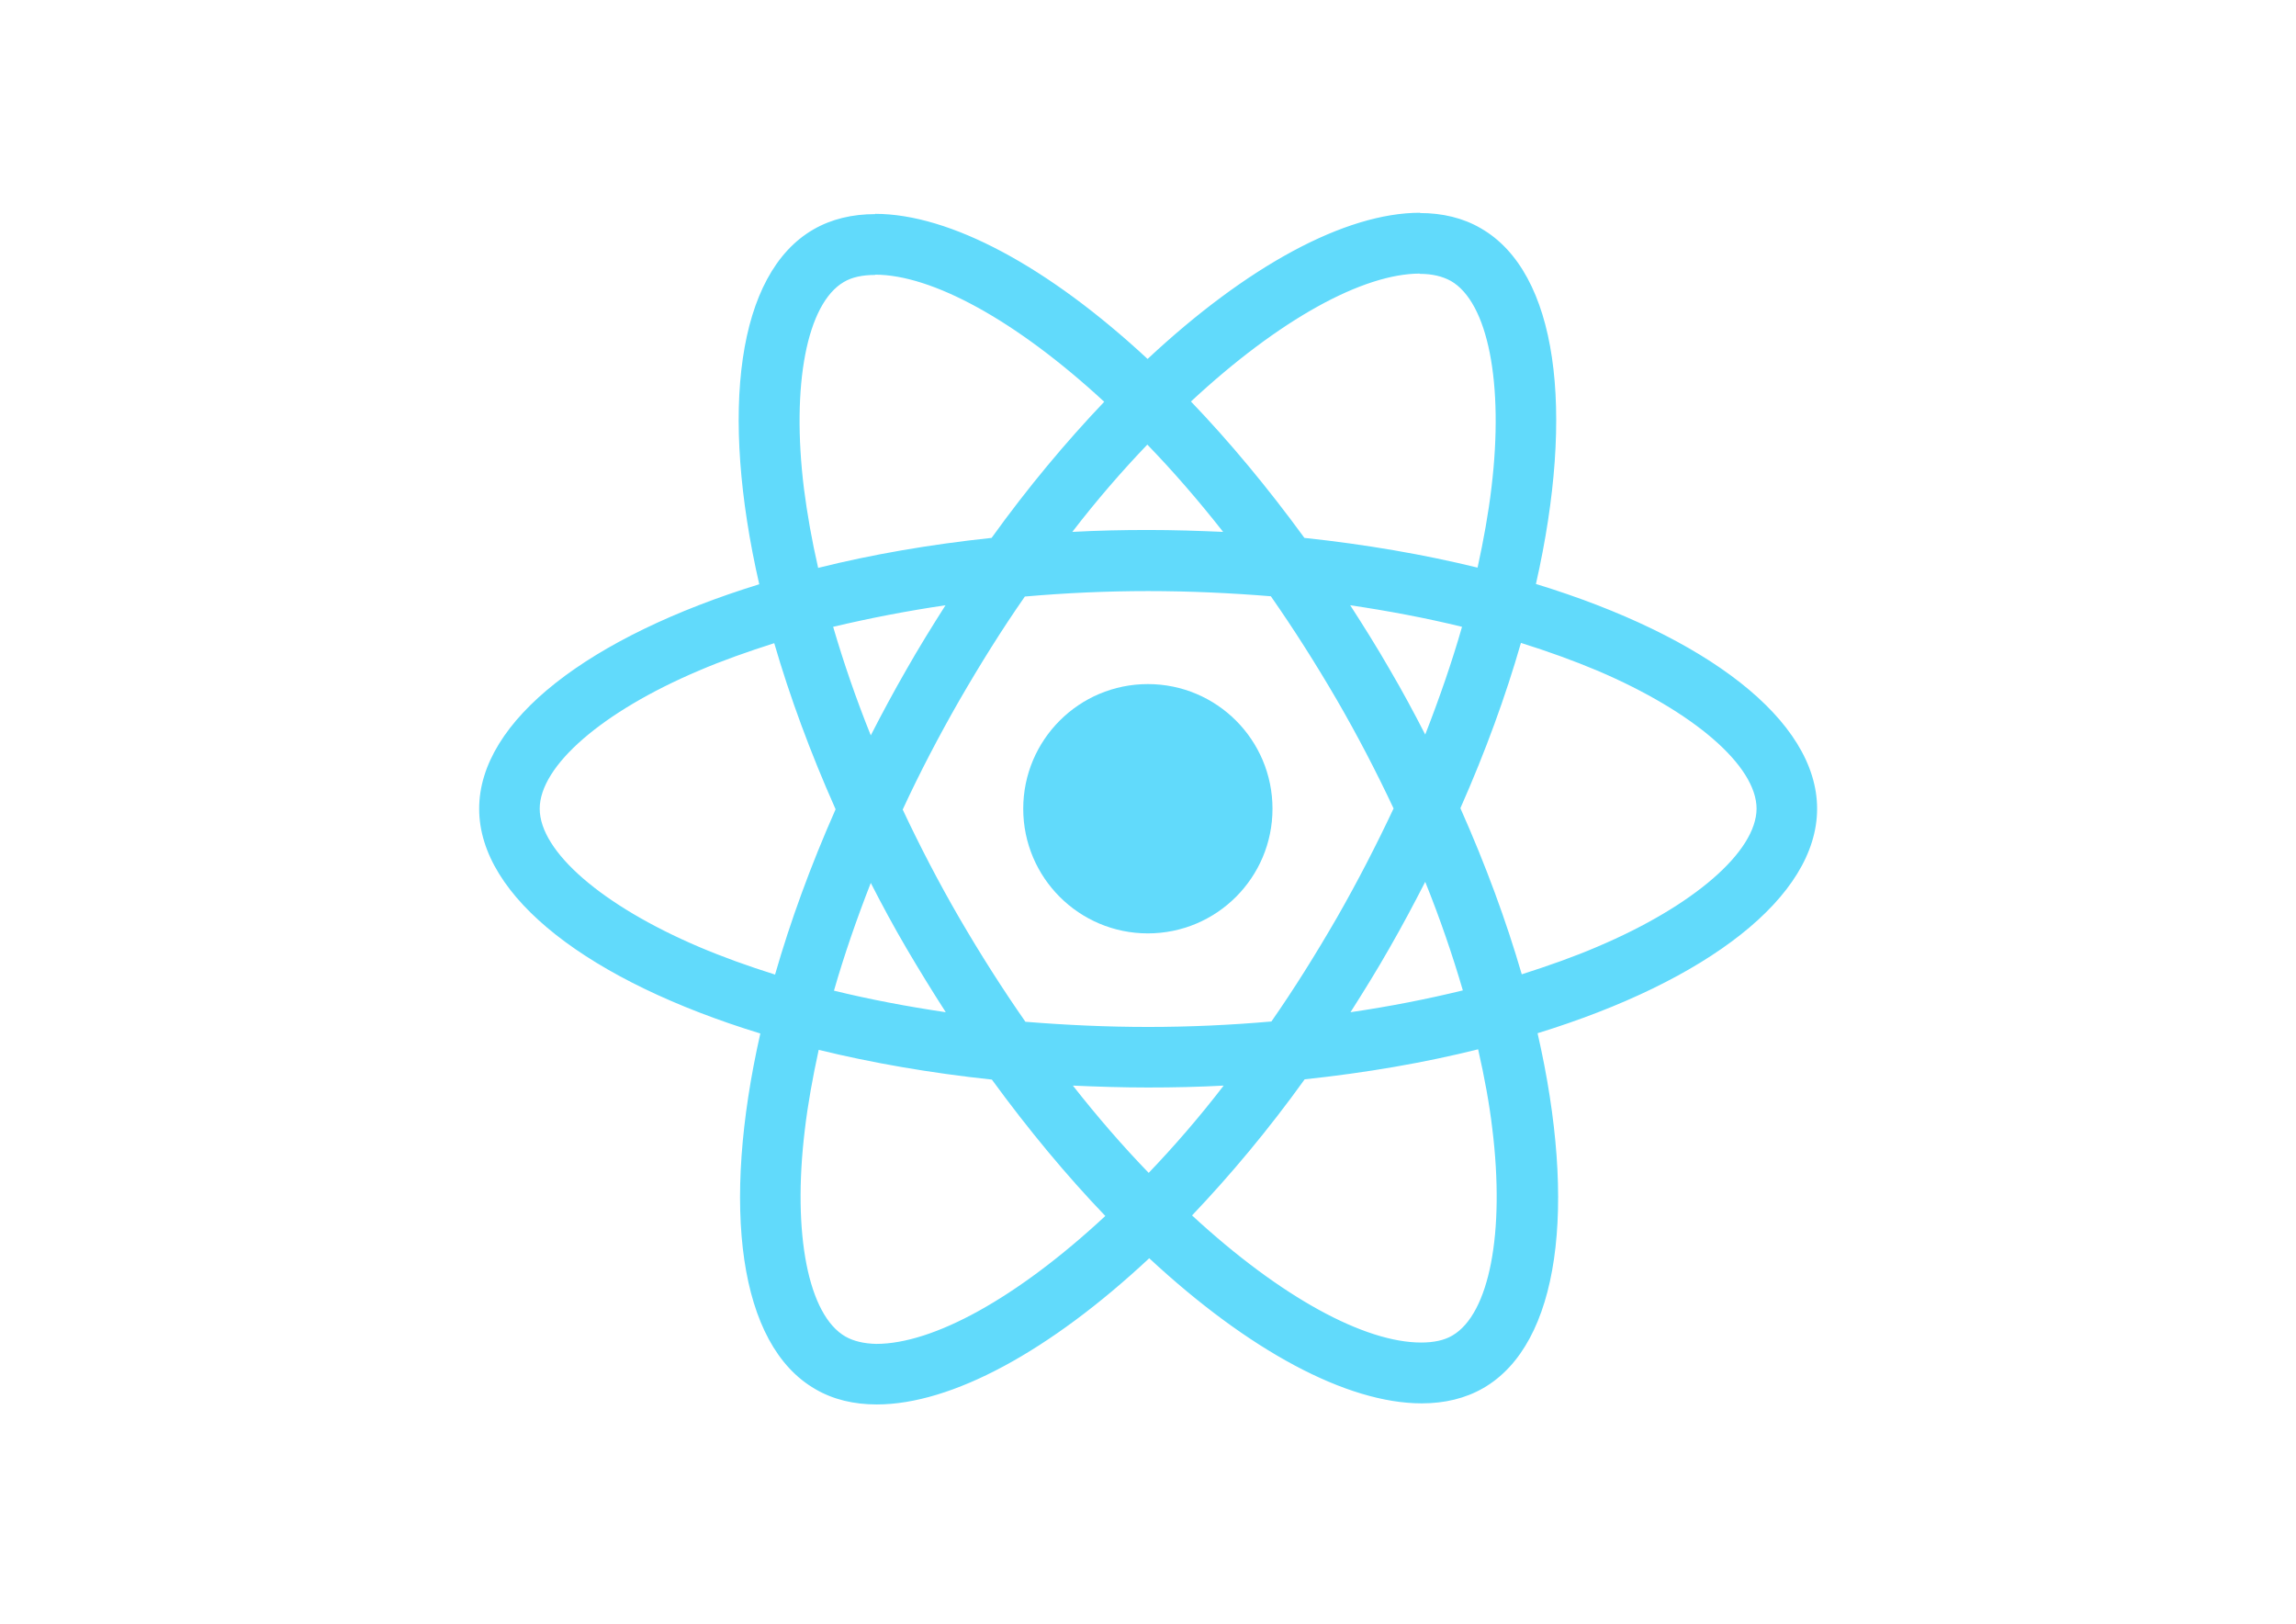
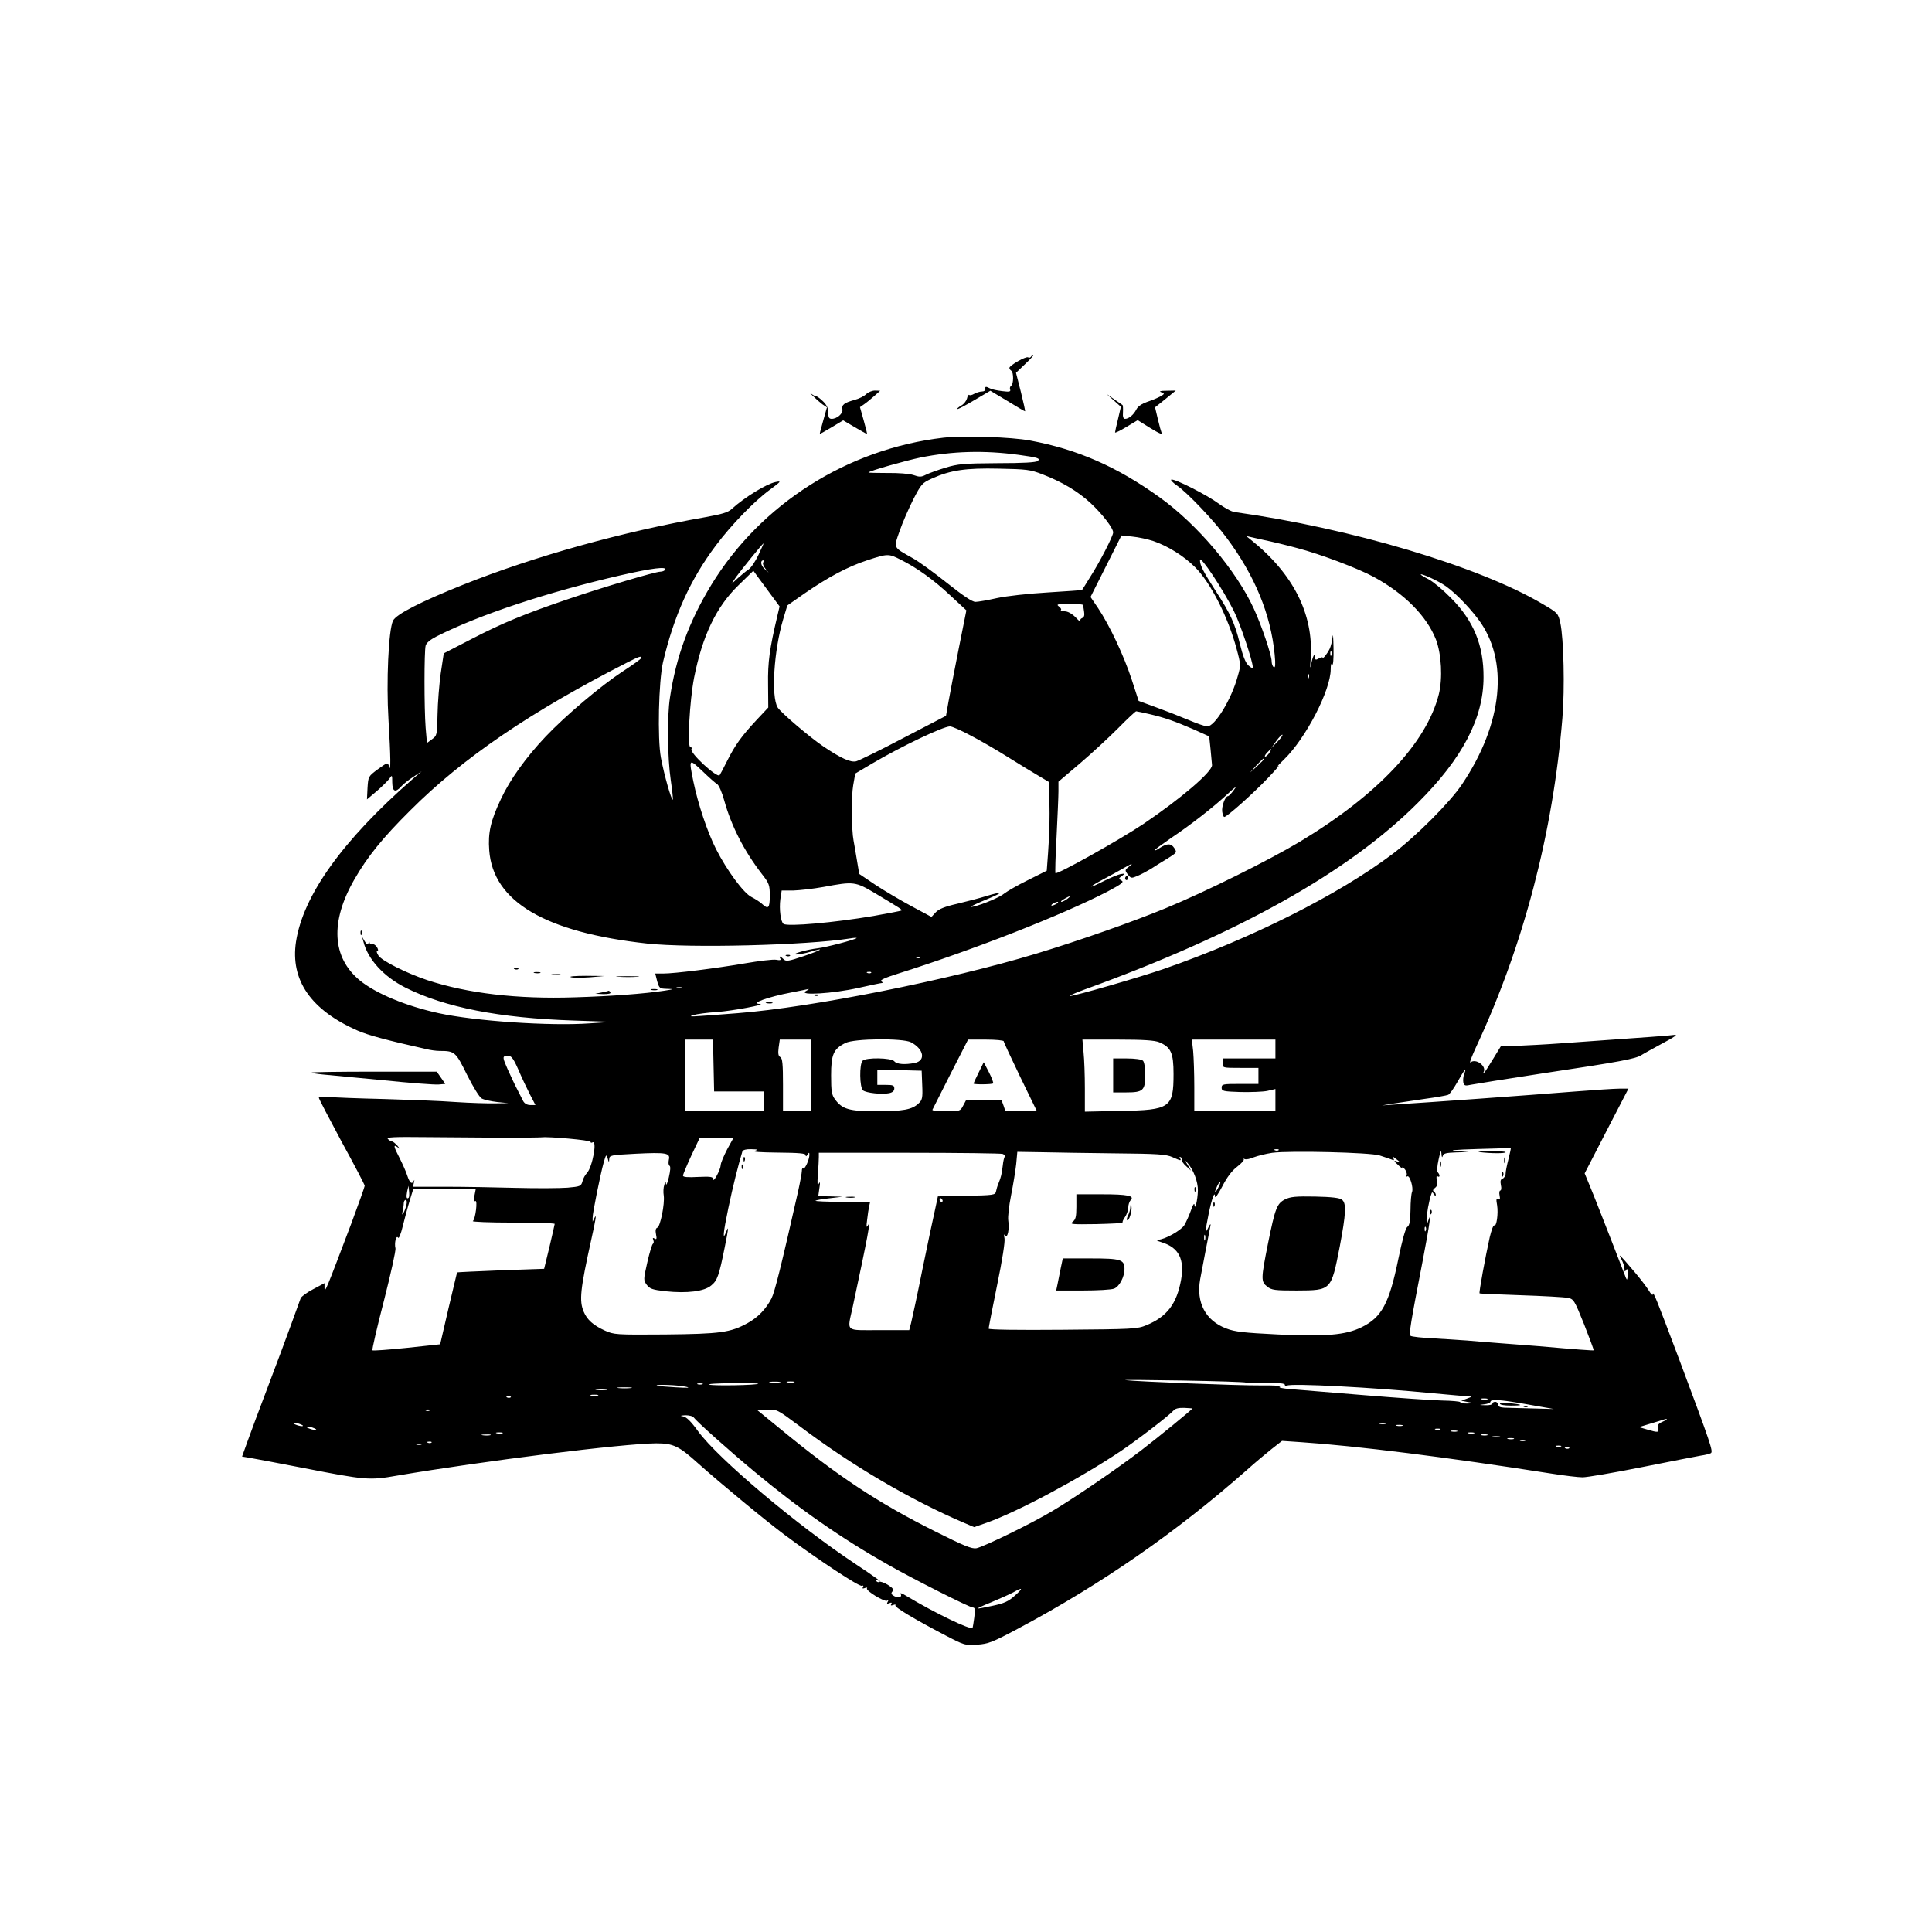
- <svg xmlns="http://www.w3.org/2000/svg" viewBox="0 0 841.9 595.3">
-   <g fill="#61DAFB">
-     <path d="M666.3 296.5c0-32.5-40.7-63.3-103.1-82.4 14.4-63.6 8-114.2-20.2-130.4-6.5-3.8-14.1-5.6-22.4-5.6v22.3c4.6 0 8.3.9 11.4 2.6 13.6 7.8 19.5 37.5 14.9 75.7-1.1 9.4-2.9 19.3-5.1 29.4-19.6-4.8-41-8.5-63.5-10.9-13.5-18.5-27.5-35.3-41.6-50 32.6-30.3 63.2-46.9 84-46.9V78c-27.5 0-63.5 19.6-99.9 53.6-36.4-33.8-72.4-53.2-99.9-53.2v22.3c20.7 0 51.4 16.5 84 46.6-14 14.7-28 31.4-41.3 49.9-22.6 2.4-44 6.1-63.6 11-2.3-10-4-19.7-5.2-29-4.7-38.2 1.1-67.9 14.6-75.8 3-1.8 6.9-2.6 11.5-2.6V78.5c-8.4 0-16 1.8-22.6 5.6-28.1 16.2-34.4 66.7-19.9 130.1-62.2 19.2-102.7 49.9-102.7 82.3 0 32.5 40.7 63.3 103.1 82.4-14.4 63.6-8 114.2 20.2 130.4 6.5 3.8 14.1 5.6 22.5 5.6 27.5 0 63.5-19.6 99.9-53.6 36.4 33.8 72.4 53.2 99.9 53.2 8.4 0 16-1.8 22.6-5.6 28.1-16.2 34.4-66.7 19.9-130.1 62-19.1 102.5-49.9 102.5-82.3zm-130.2-66.7c-3.7 12.9-8.3 26.2-13.5 39.5-4.1-8-8.4-16-13.1-24-4.6-8-9.5-15.8-14.4-23.4 14.2 2.1 27.9 4.7 41 7.9zm-45.8 106.5c-7.8 13.5-15.8 26.3-24.1 38.2-14.9 1.3-30 2-45.2 2-15.1 0-30.2-.7-45-1.9-8.3-11.9-16.4-24.6-24.2-38-7.6-13.1-14.5-26.4-20.8-39.8 6.2-13.4 13.2-26.8 20.7-39.9 7.8-13.5 15.8-26.3 24.1-38.2 14.9-1.3 30-2 45.2-2 15.1 0 30.2.7 45 1.9 8.3 11.9 16.4 24.6 24.2 38 7.6 13.1 14.5 26.4 20.8 39.8-6.3 13.4-13.2 26.8-20.7 39.9zm32.3-13c5.4 13.4 10 26.8 13.8 39.8-13.1 3.2-26.9 5.9-41.2 8 4.9-7.7 9.8-15.6 14.4-23.7 4.6-8 8.9-16.1 13-24.1zM421.2 430c-9.3-9.6-18.6-20.3-27.8-32 9 .4 18.2.7 27.5.7 9.4 0 18.7-.2 27.8-.7-9 11.7-18.3 22.4-27.5 32zm-74.4-58.9c-14.2-2.1-27.9-4.7-41-7.9 3.7-12.9 8.3-26.2 13.5-39.5 4.1 8 8.4 16 13.1 24 4.7 8 9.5 15.8 14.4 23.4zM420.7 163c9.3 9.6 18.6 20.3 27.8 32-9-.4-18.2-.7-27.5-.7-9.4 0-18.7.2-27.8.7 9-11.7 18.3-22.4 27.5-32zm-74 58.9c-4.9 7.7-9.8 15.6-14.4 23.7-4.6 8-8.9 16-13 24-5.4-13.4-10-26.8-13.8-39.8 13.1-3.1 26.9-5.8 41.2-7.9zm-90.5 125.2c-35.4-15.1-58.3-34.9-58.3-50.6 0-15.7 22.9-35.6 58.3-50.6 8.6-3.7 18-7 27.7-10.1 5.7 19.6 13.2 40 22.5 60.9-9.2 20.8-16.6 41.1-22.2 60.6-9.9-3.1-19.3-6.5-28-10.2zM310 490c-13.6-7.8-19.5-37.5-14.9-75.7 1.1-9.4 2.9-19.3 5.1-29.4 19.6 4.8 41 8.5 63.5 10.9 13.5 18.5 27.5 35.3 41.6 50-32.6 30.3-63.2 46.9-84 46.9-4.5-.1-8.3-1-11.3-2.7zm237.2-76.2c4.7 38.2-1.1 67.9-14.6 75.8-3 1.8-6.9 2.6-11.5 2.6-20.7 0-51.4-16.5-84-46.6 14-14.7 28-31.4 41.3-49.9 22.6-2.4 44-6.1 63.6-11 2.3 10.1 4.1 19.8 5.2 29.1zm38.5-66.7c-8.6 3.7-18 7-27.7 10.1-5.7-19.6-13.2-40-22.5-60.9 9.2-20.8 16.6-41.1 22.2-60.6 9.9 3.1 19.3 6.5 28.1 10.2 35.4 15.1 58.3 34.9 58.3 50.6-.1 15.7-23 35.6-58.4 50.6zM320.8 78.4z" />
-     <circle cx="420.9" cy="296.5" r="45.7" />
-     <path d="M520.5 78.1z" />
+ <svg xmlns="http://www.w3.org/2000/svg" version="1.0" width="1024pt" height="1024pt" viewBox="0 0 1024 1024" preserveAspectRatio="xMidYMid meet">
+   <g transform="translate(0,1024) scale(0.1,-0.1)" fill="#000000" stroke="none">
+     <path d="M5465 8350 c-4 -6 -11 -8 -16 -4 -11 7 -99 -43 -99 -56 0 -5 5 -12 10 -15 13 -8 13 -72 -1 -80 -6 -4 -8 -13 -5 -20 4 -11 -5 -13 -42 -8 -26 3 -55 9 -64 14 -23 12 -28 11 -25 -3 1 -7 -7 -13 -18 -13 -11 0 -30 -6 -41 -12 -12 -7 -24 -10 -27 -6 -3 3 -9 -6 -12 -20 -4 -13 -17 -30 -31 -37 -13 -8 -22 -15 -20 -18 3 -2 43 19 90 47 l85 50 90 -54 c49 -30 91 -55 94 -55 2 0 -8 46 -22 102 l-26 102 50 48 c28 26 47 48 43 48 -4 0 -10 -5 -13 -10z" />
+     <path d="M4310 8140 c14 -14 36 -33 49 -43 l24 -16 -20 -71 c-11 -38 -19 -70 -18 -70 2 0 31 16 64 36 l60 36 61 -36 c34 -20 63 -36 65 -36 2 0 -6 32 -17 71 l-20 71 23 16 c13 9 37 29 54 44 l30 27 -27 1 c-16 0 -37 -9 -47 -19 -11 -11 -39 -25 -63 -31 -54 -15 -68 -26 -63 -50 4 -22 -29 -50 -57 -50 -14 0 -18 8 -18 33 0 23 -8 41 -28 60 -15 15 -32 27 -37 27 -5 0 -16 6 -25 13 -9 6 -4 1 10 -13z" />
+     <path d="M6155 8161 c19 -7 18 -9 -5 -22 -14 -8 -45 -21 -70 -29 -28 -10 -49 -24 -57 -40 -14 -28 -40 -50 -60 -50 -9 0 -13 11 -11 35 1 19 0 36 -2 38 -3 2 -23 16 -45 31 l-40 28 38 -34 38 -34 -15 -64 c-9 -36 -16 -68 -16 -72 0 -4 27 9 60 29 l60 36 59 -37 c58 -36 77 -43 67 -28 -2 4 -11 36 -19 70 l-15 63 55 44 55 45 -49 -1 c-33 0 -42 -3 -28 -8z" />
+     <path d="M5000 7920 c-508 -59 -968 -351 -1230 -780 -118 -194 -187 -382 -219 -597 -16 -102 -13 -321 4 -437 8 -55 13 -101 11 -104 -7 -6 -46 131 -63 222 -19 101 -12 405 11 506 58 247 145 439 281 620 81 108 202 233 285 294 61 45 63 48 30 41 -48 -10 -164 -81 -231 -142 -20 -19 -52 -28 -140 -44 -439 -77 -906 -207 -1284 -358 -225 -90 -356 -157 -372 -191 -24 -50 -36 -326 -24 -523 12 -200 13 -286 3 -249 -7 23 -7 22 -59 -15 -51 -38 -51 -38 -55 -99 l-3 -61 52 44 c28 24 58 54 67 66 14 21 15 21 15 -20 1 -49 16 -56 47 -22 10 12 39 35 64 51 l45 30 -50 -43 c-369 -323 -578 -614 -616 -860 -31 -204 79 -363 328 -472 52 -23 155 -51 361 -97 23 -6 55 -10 71 -10 81 0 86 -4 146 -126 33 -66 66 -119 78 -126 12 -7 49 -15 82 -19 l60 -6 -70 -1 c-38 -1 -133 2 -210 7 -77 6 -248 12 -380 16 -132 3 -264 8 -292 11 -32 3 -53 1 -53 -4 0 -6 55 -111 121 -234 67 -122 122 -227 122 -233 0 -5 -32 -95 -71 -200 -130 -343 -141 -372 -142 -343 l0 27 -60 -32 c-33 -17 -62 -39 -66 -47 -3 -8 -25 -69 -49 -135 -24 -66 -80 -217 -125 -335 -45 -118 -94 -250 -109 -292 l-28 -78 36 -6 c20 -3 151 -28 291 -55 328 -64 348 -66 495 -40 454 77 1197 170 1373 171 90 0 120 -14 222 -106 121 -108 357 -303 460 -380 169 -126 394 -275 408 -269 8 3 10 0 6 -7 -5 -8 -2 -9 10 -5 9 4 15 3 11 -2 -7 -12 93 -73 107 -65 7 5 8 2 3 -6 -6 -10 -4 -12 9 -7 11 5 15 3 10 -5 -5 -8 -2 -9 10 -5 9 4 15 3 12 -2 -6 -9 102 -74 269 -161 96 -50 102 -52 165 -47 58 4 81 13 216 85 443 236 840 512 1214 842 41 37 100 86 130 110 l55 43 103 -7 c287 -19 775 -80 1323 -166 69 -11 144 -20 167 -20 23 0 165 24 315 54 149 30 290 57 312 61 22 3 46 9 53 13 13 9 1 45 -168 497 -121 321 -139 367 -140 345 0 -8 -10 1 -21 20 -12 19 -46 64 -77 100 -83 97 -85 99 -68 65 9 -16 16 -39 16 -50 0 -16 2 -17 9 -6 6 10 9 2 8 -24 -1 -28 -3 -33 -9 -19 -4 11 -42 107 -83 214 -42 107 -89 228 -106 268 l-30 73 116 225 116 224 -48 0 c-26 0 -131 -7 -233 -15 -276 -22 -749 -56 -955 -69 l-70 -5 60 10 c33 5 109 16 168 25 60 8 115 18 122 21 8 2 30 34 50 69 37 66 51 82 35 40 -5 -13 -6 -33 -4 -44 5 -17 10 -18 42 -11 21 4 188 31 372 59 421 63 499 78 530 98 14 9 66 37 115 64 59 31 80 46 60 43 -27 -4 -109 -10 -605 -45 -80 -6 -183 -11 -230 -13 l-85 -2 -41 -67 c-22 -37 -44 -71 -49 -75 -4 -5 -5 -3 -2 4 19 31 -41 76 -69 52 -8 -6 7 33 32 87 249 534 405 1129 455 1739 13 155 7 421 -11 503 -12 52 -12 53 -96 102 -335 198 -1017 401 -1630 486 -17 2 -55 23 -85 45 -59 44 -233 133 -251 127 -5 -2 8 -16 31 -32 55 -38 194 -184 262 -276 150 -201 234 -405 255 -619 5 -54 4 -72 -5 -67 -6 4 -11 18 -11 31 0 32 -53 189 -94 278 -93 203 -301 449 -501 592 -226 162 -434 253 -685 300 -101 19 -355 27 -460 15z m400 -91 c101 -14 115 -18 101 -32 -8 -8 -79 -12 -214 -12 -178 -1 -211 -4 -276 -24 -40 -12 -87 -29 -103 -37 -25 -13 -35 -13 -66 -2 -21 7 -80 12 -140 11 -57 0 -101 1 -99 3 8 9 199 63 276 79 169 34 338 39 521 14z m125 -103 c104 -40 188 -90 256 -153 63 -59 119 -132 119 -155 0 -19 -72 -159 -123 -238 -22 -36 -41 -66 -42 -67 0 -1 -82 -7 -181 -13 -102 -6 -220 -19 -270 -30 -49 -11 -100 -20 -114 -20 -17 0 -66 33 -149 99 -69 55 -151 115 -184 133 -106 60 -101 51 -69 143 15 44 48 119 72 167 43 83 47 88 100 112 98 44 179 56 355 52 146 -3 166 -5 230 -30z m589 -354 c76 -26 161 -79 220 -138 82 -81 175 -264 220 -432 23 -85 23 -89 6 -147 -33 -122 -121 -265 -161 -265 -12 0 -57 16 -102 35 -45 19 -122 49 -172 67 l-90 33 -37 114 c-41 125 -116 285 -178 378 l-40 59 82 163 82 163 58 -6 c32 -3 82 -14 112 -24z m762 -37 c123 -32 323 -108 404 -152 163 -88 282 -208 331 -333 29 -77 36 -205 15 -290 -65 -257 -324 -533 -736 -781 -165 -99 -501 -266 -710 -352 -171 -71 -458 -172 -689 -242 -456 -138 -1185 -284 -1581 -315 -258 -20 -267 -21 -235 -10 17 5 72 13 123 16 85 6 272 41 228 43 -52 2 43 37 169 61 33 6 69 14 80 16 16 4 16 2 -4 -9 -42 -25 146 -13 279 17 63 14 119 26 125 26 5 0 4 4 -4 9 -9 6 20 19 90 41 408 129 870 311 1108 434 77 41 90 51 75 59 -16 9 -16 11 2 24 18 13 18 14 -7 10 -14 -3 -53 -19 -87 -36 -86 -44 -91 -38 -7 7 39 21 93 50 120 66 36 20 42 22 23 6 -27 -21 -27 -22 -11 -44 17 -22 20 -22 51 -9 19 8 51 25 71 37 20 13 59 38 88 55 51 32 52 33 37 56 -17 26 -38 26 -78 0 -14 -10 -26 -15 -26 -11 0 3 40 32 88 65 103 69 225 164 301 235 42 39 49 43 31 19 -13 -18 -27 -33 -32 -33 -14 0 -34 -54 -30 -82 2 -16 7 -28 11 -28 14 0 153 124 231 206 41 43 66 72 55 64 -11 -8 3 8 31 35 116 113 247 367 247 478 0 25 3 34 8 25 5 -7 8 29 7 87 -1 55 -3 82 -5 60 -2 -22 -9 -51 -16 -65 -13 -26 -37 -56 -37 -45 0 3 -9 1 -20 -5 -16 -9 -20 -8 -20 6 0 30 -13 5 -21 -39 -5 -27 -6 -15 -2 33 16 235 -92 449 -317 629 l-25 20 89 -20 c49 -10 131 -30 182 -44z m-2856 -36 c-16 -34 -39 -68 -52 -77 -13 -8 -38 -29 -57 -46 l-34 -31 23 35 c24 34 142 180 147 180 1 0 -11 -27 -27 -61z m753 -25 c87 -43 178 -109 265 -191 l84 -78 -41 -205 c-22 -113 -47 -239 -54 -280 l-13 -74 -225 -117 c-123 -65 -236 -120 -251 -124 -30 -7 -79 15 -173 78 -74 50 -225 179 -243 207 -36 58 -20 304 29 468 l22 73 93 65 c125 86 228 141 332 175 107 35 112 35 175 3z m1767 -273 c34 -68 100 -265 100 -297 0 -8 -9 -4 -23 9 -16 15 -30 51 -46 117 -26 107 -50 158 -127 277 -68 106 -84 137 -84 165 0 28 123 -156 180 -271z m-2495 258 c-4 -5 1 -20 11 -32 l18 -22 -23 21 c-20 19 -22 44 -5 44 3 0 2 -5 -1 -11z m-520 -39 c-3 -5 -14 -10 -25 -10 -27 0 -303 -82 -485 -144 -233 -79 -352 -128 -516 -213 l-147 -76 -16 -106 c-8 -58 -16 -156 -17 -218 -2 -109 -3 -112 -29 -131 l-27 -20 -7 81 c-8 104 -8 405 0 435 4 15 25 32 58 49 227 115 589 235 976 324 166 38 247 48 235 29z m559 -129 l48 -65 -12 -51 c-41 -173 -51 -245 -49 -363 l1 -122 -62 -66 c-80 -86 -114 -133 -157 -219 -19 -38 -37 -72 -39 -74 -14 -15 -161 120 -149 139 3 5 1 10 -6 10 -17 0 -4 245 20 369 44 221 117 374 233 487 l81 79 21 -29 c12 -16 43 -59 70 -95z m3561 54 c49 -28 132 -110 190 -187 164 -218 131 -552 -86 -875 -65 -97 -243 -275 -369 -370 -285 -215 -749 -448 -1210 -608 -130 -45 -477 -145 -499 -144 -9 0 27 16 79 35 813 294 1399 622 1765 989 236 235 348 449 348 665 1 169 -52 299 -172 420 -42 43 -95 87 -118 99 -24 12 -43 24 -43 26 0 7 68 -22 115 -50z m-1904 -112 c0 -5 3 -20 5 -36 3 -18 0 -29 -11 -33 -8 -3 -12 -11 -9 -18 4 -6 -8 4 -25 22 -20 20 -42 32 -58 32 -15 0 -23 3 -20 7 4 3 -1 12 -11 19 -15 11 -7 13 56 14 39 0 72 -3 73 -7z m1316 -265 c-3 -8 -6 -5 -6 6 -1 11 2 17 5 13 3 -3 4 -12 1 -19z m-3658 -15 c0 -5 -45 -37 -99 -72 -113 -74 -302 -233 -408 -345 -105 -111 -189 -228 -237 -331 -55 -116 -69 -179 -62 -272 20 -272 297 -435 837 -494 230 -25 847 -9 1075 27 22 4 38 4 35 2 -8 -9 -162 -49 -205 -54 -56 -6 -147 -32 -115 -33 14 0 47 6 74 14 86 26 60 9 -35 -23 -80 -27 -93 -29 -106 -16 -17 17 -27 19 -17 3 5 -8 -2 -10 -22 -6 -16 3 -90 -6 -166 -19 -152 -26 -372 -54 -434 -54 l-41 0 10 -40 c11 -38 13 -40 52 -41 38 -1 37 -2 -15 -10 -105 -16 -276 -29 -475 -35 -305 -10 -567 21 -780 91 -113 38 -240 102 -259 130 -9 14 -12 25 -6 25 6 0 5 8 -2 20 -7 11 -19 18 -25 15 -7 -2 -13 1 -14 8 0 8 -3 7 -6 -2 -4 -10 -9 -8 -20 10 l-14 24 7 -25 c23 -94 108 -187 224 -245 207 -104 496 -161 890 -174 l205 -7 -120 -8 c-211 -15 -608 12 -800 54 -174 38 -332 104 -417 173 -149 122 -159 312 -29 537 69 120 149 219 296 365 279 279 638 523 1150 784 63 32 75 36 74 24z m3538 -105 c-3 -8 -6 -5 -6 6 -1 11 2 17 5 13 3 -3 4 -12 1 -19z m-844 -193 c81 -19 132 -37 234 -81 l82 -37 7 -66 c3 -36 7 -75 8 -86 2 -35 -164 -177 -365 -313 -124 -83 -456 -269 -465 -260 -2 3 0 90 6 194 5 104 10 212 10 240 l0 51 113 96 c61 52 152 136 202 186 49 50 93 91 97 91 4 0 35 -7 71 -15z m-947 -114 c50 -26 138 -77 195 -113 57 -36 130 -80 162 -99 l57 -34 2 -90 c2 -114 1 -167 -7 -285 l-7 -95 -100 -50 c-55 -27 -110 -59 -124 -70 -23 -20 -115 -59 -164 -70 -22 -4 -21 -3 5 10 17 8 54 24 83 36 29 12 51 23 49 26 -2 2 -33 -5 -68 -16 -35 -11 -105 -29 -155 -41 -66 -15 -98 -28 -114 -45 l-23 -25 -106 57 c-58 31 -144 82 -191 113 l-86 58 -13 78 c-7 44 -15 88 -17 99 -11 56 -12 237 -2 292 l11 63 91 54 c155 91 373 195 411 196 11 0 61 -22 111 -49z m1624 -33 l-32 -33 27 38 c15 21 30 35 32 33 3 -3 -9 -20 -27 -38z m-42 -58 c-7 -11 -17 -20 -22 -20 -5 0 -1 9 9 20 10 11 20 20 22 20 2 0 -2 -9 -9 -20z m-28 -33 c0 -2 -17 -19 -37 -38 l-38 -34 34 38 c33 34 41 42 41 34z m-2899 -133 c9 -5 26 -44 38 -88 37 -133 104 -265 198 -387 40 -51 43 -60 43 -117 0 -66 -8 -74 -42 -42 -11 10 -36 26 -54 35 -42 20 -131 141 -189 255 -46 91 -95 237 -120 358 -25 122 -24 123 48 55 34 -33 69 -64 78 -69z m840 -580 c135 -81 141 -85 137 -90 -3 -2 -70 -15 -149 -29 -207 -35 -452 -57 -476 -42 -15 10 -24 78 -17 131 l7 46 61 0 c33 1 106 9 161 19 161 30 168 29 276 -35z m1015 -29 c-11 -8 -25 -15 -30 -15 -6 1 0 7 14 15 32 19 40 18 16 0z m-56 -25 c-8 -5 -19 -10 -25 -10 -5 0 -3 5 5 10 8 5 20 10 25 10 6 0 3 -5 -5 -10z m-723 -286 c-3 -3 -12 -4 -19 -1 -8 3 -5 6 6 6 11 1 17 -2 13 -5z m-260 -80 c-3 -3 -12 -4 -19 -1 -8 3 -5 6 6 6 11 1 17 -2 13 -5z m-1004 -81 c-7 -2 -19 -2 -25 0 -7 3 -2 5 12 5 14 0 19 -2 13 -5z m169 -410 l3 -138 133 0 132 0 0 -52 0 -53 -210 0 -210 0 0 190 0 190 75 0 74 0 3 -137z m518 -53 l0 -190 -75 0 -75 0 0 140 c0 110 -3 141 -14 147 -11 6 -13 19 -9 51 l6 42 83 0 84 0 0 -190z m528 176 c69 -36 80 -98 20 -110 -52 -10 -95 -7 -108 9 -16 19 -150 21 -168 3 -18 -18 -16 -142 2 -157 17 -14 100 -23 139 -15 18 4 27 12 27 25 0 16 -7 19 -45 19 l-45 0 0 40 0 41 118 -3 117 -3 3 -77 c3 -68 0 -79 -20 -97 -34 -32 -81 -41 -223 -41 -144 0 -181 11 -219 63 -18 24 -21 43 -21 127 0 112 13 141 76 172 45 24 304 26 347 4z m492 5 c0 -5 40 -90 88 -190 l88 -181 -84 0 -83 0 -10 30 -11 30 -94 0 -93 0 -16 -30 c-15 -29 -17 -30 -91 -30 -42 0 -74 3 -72 8 2 4 45 89 96 190 l93 182 94 0 c52 0 95 -4 95 -9z m824 -5 c62 -26 76 -56 76 -168 0 -179 -17 -192 -282 -196 l-188 -4 0 124 c0 68 -3 153 -7 191 l-6 67 187 0 c136 0 196 -4 220 -14z m616 -36 l0 -50 -140 0 -140 0 0 -25 c0 -25 0 -25 95 -25 l95 0 0 -42 0 -43 -97 0 c-91 0 -98 -1 -98 -20 0 -18 8 -20 99 -23 55 -1 119 1 143 6 l43 10 0 -59 0 -59 -215 0 -215 0 0 129 c0 70 -3 156 -6 190 l-7 61 222 0 221 0 0 -50z m-4011 -113 c17 -40 44 -97 60 -128 l29 -56 -27 0 c-17 0 -31 8 -38 21 -6 12 -20 39 -31 61 -12 22 -34 70 -51 107 -26 59 -27 67 -13 71 30 6 39 -3 71 -76z m-84 -357 c105 0 197 1 205 2 36 5 260 -15 260 -24 0 -5 5 -6 10 -3 27 16 0 -131 -29 -162 -10 -10 -21 -31 -24 -45 -7 -25 -12 -27 -79 -33 -40 -3 -163 -4 -273 -1 -110 3 -278 6 -373 6 l-173 0 5 23 c3 12 3 16 0 10 -10 -23 -22 -14 -35 25 -6 20 -25 62 -40 92 -33 63 -36 78 -11 59 14 -11 13 -10 -2 9 -11 12 -23 22 -28 22 -5 0 -15 6 -22 13 -10 10 31 12 203 10 119 -1 302 -2 406 -3z m1189 -62 c-18 -35 -34 -72 -34 -83 -1 -24 -39 -96 -40 -75 0 13 -14 15 -80 12 -55 -3 -80 -1 -80 7 0 6 20 54 44 106 l45 95 89 0 90 0 -34 -62z m4141 -52 c-8 -31 -15 -66 -15 -77 0 -11 -7 -22 -16 -26 -11 -4 -13 -13 -9 -34 4 -16 2 -29 -3 -29 -5 0 -7 -12 -4 -26 4 -20 2 -25 -8 -19 -9 6 -11 -2 -5 -33 7 -44 -3 -115 -15 -107 -5 3 -15 -25 -24 -62 -24 -108 -58 -294 -54 -298 1 -2 100 -6 218 -10 118 -4 230 -10 249 -14 32 -6 35 -11 87 -140 29 -74 52 -136 51 -138 -3 -2 -88 4 -292 22 -33 3 -121 9 -195 15 -74 6 -157 12 -185 15 -27 2 -104 7 -170 11 -66 3 -124 9 -129 14 -9 9 0 65 65 400 37 193 47 266 29 210 -8 -24 -8 -24 -9 5 0 28 13 102 25 135 4 13 6 13 14 0 6 -9 10 -10 10 -3 0 6 -5 15 -11 18 -6 5 -4 11 7 19 12 10 15 20 10 40 -4 18 -3 25 4 21 12 -8 13 8 1 21 -6 5 -4 32 4 69 10 46 13 53 15 30 1 -18 4 -23 7 -12 4 14 17 17 71 19 l67 2 -65 5 c-46 4 -14 7 110 11 96 3 176 5 177 4 2 0 -4 -26 -12 -58z m-3995 44 c-15 -5 33 -8 123 -9 110 -1 147 -4 147 -13 0 -9 4 -8 10 2 8 13 10 13 10 -1 0 -25 -25 -80 -33 -72 -4 3 -7 -2 -7 -13 0 -10 -9 -59 -20 -109 -89 -394 -124 -534 -141 -567 -29 -56 -72 -101 -127 -131 -91 -50 -144 -57 -437 -60 -263 -2 -271 -1 -320 21 -61 28 -93 57 -111 99 -25 59 -19 117 41 388 23 103 28 135 16 110 l-10 -20 0 20 c-1 23 41 230 59 295 12 42 14 43 21 20 6 -22 7 -23 8 -4 1 21 7 22 140 29 163 8 185 4 176 -32 -3 -15 -2 -29 4 -32 6 -4 4 -26 -4 -61 -7 -30 -14 -46 -15 -35 -2 17 -3 16 -9 -5 -5 -14 -6 -39 -3 -57 6 -44 -18 -163 -34 -170 -9 -3 -11 -15 -7 -35 5 -24 3 -29 -7 -23 -10 6 -12 4 -7 -8 3 -9 2 -17 -2 -19 -5 -2 -18 -46 -30 -98 -21 -93 -21 -95 -3 -120 16 -21 30 -26 99 -34 115 -12 206 -1 243 31 32 26 41 52 71 201 21 104 22 119 8 83 -20 -51 -17 -10 11 124 24 116 54 234 75 303 3 7 21 12 47 11 36 -1 39 -2 18 -9z m2777 4 c-3 -3 -12 -4 -19 -1 -8 3 -5 6 6 6 11 1 17 -2 13 -5z m-867 -17 c225 -2 271 -5 304 -20 45 -20 49 -21 40 -5 -4 7 -3 8 5 4 6 -4 9 -11 6 -15 -2 -5 7 -19 22 -32 l26 -24 -18 30 c-16 27 -16 28 0 10 31 -36 55 -99 54 -145 -1 -50 -16 -111 -18 -75 -1 11 -10 -3 -19 -31 -10 -28 -26 -63 -35 -78 -19 -29 -104 -76 -139 -77 -15 0 -8 -5 21 -14 89 -28 120 -89 101 -198 -23 -128 -75 -196 -184 -241 -48 -20 -72 -21 -443 -24 -241 -2 -393 0 -393 6 0 5 20 109 45 231 27 130 43 232 39 248 -4 19 -3 24 4 15 12 -18 23 34 16 79 -3 19 4 79 15 134 11 55 23 129 27 165 l6 65 127 -2 c69 -2 245 -4 391 -6z m1402 -11 c24 -8 52 -17 62 -21 15 -7 17 -5 11 6 -7 12 -6 12 11 -1 29 -22 30 -24 12 -17 -24 9 -23 5 9 -24 15 -13 23 -17 18 -9 -6 9 -2 7 8 -4 10 -10 15 -26 13 -33 -3 -8 -2 -12 3 -8 13 8 34 -62 25 -83 -4 -9 -8 -52 -8 -95 -1 -59 -5 -82 -17 -90 -10 -8 -27 -70 -48 -172 -48 -234 -88 -308 -195 -360 -84 -41 -189 -50 -442 -38 -182 9 -229 14 -275 32 -109 41 -160 137 -138 260 10 53 46 243 55 286 2 11 -3 7 -11 -10 -19 -39 -18 -24 1 71 17 82 33 126 34 91 0 -10 17 14 38 54 25 49 51 84 79 105 23 18 39 35 35 40 -4 4 -2 4 4 1 7 -4 29 0 49 9 21 8 65 19 99 24 93 12 517 2 568 -14z m-1998 8 c9 -3 14 -10 11 -15 -3 -4 -8 -25 -10 -46 -6 -47 -9 -61 -22 -93 -6 -14 -12 -34 -14 -45 -4 -19 -13 -20 -156 -23 l-152 -3 -15 -70 c-9 -38 -39 -181 -67 -317 -27 -136 -55 -264 -60 -284 l-10 -38 -159 0 c-185 0 -170 -13 -140 125 80 374 97 464 80 430 -8 -15 -9 -7 -4 30 3 28 8 60 11 73 l5 22 -148 0 c-81 0 -145 3 -142 6 4 3 37 9 75 13 l68 8 -64 2 -64 1 6 43 c5 31 4 37 -4 22 -6 -14 -8 1 -4 50 3 39 5 80 5 93 l0 22 479 0 c264 0 486 -3 495 -6z m1142 -181 c-8 -15 -15 -25 -16 -21 0 12 23 58 27 54 3 -2 -2 -17 -11 -33z m-4290 -51 c-11 -10 -14 3 -8 33 l7 30 3 -28 c2 -16 1 -31 -2 -35z m349 12 c-4 -23 -3 -34 4 -30 14 9 1 -97 -13 -106 -6 -4 89 -8 212 -8 122 0 222 -3 222 -7 -1 -5 -13 -60 -28 -123 l-28 -115 -229 -8 c-127 -5 -231 -10 -232 -11 -1 0 -21 -87 -46 -191 l-44 -190 -177 -19 c-97 -10 -179 -16 -182 -13 -3 3 24 121 61 263 36 142 64 267 61 278 -7 27 4 72 14 56 4 -7 15 20 25 62 10 40 26 101 37 136 l19 62 166 0 165 0 -7 -36z m2480 -24 c3 -5 1 -10 -4 -10 -6 0 -11 5 -11 10 0 6 2 10 4 10 3 0 8 -4 11 -10z m-2841 -27 c-4 -16 -11 -35 -16 -43 -7 -11 -8 -8 -4 10 3 14 6 33 6 43 0 9 5 17 10 17 6 0 8 -11 4 -27z m5403 -135 c-3 -8 -6 -5 -6 6 -1 11 2 17 5 13 3 -3 4 -12 1 -19z m-1170 -50 c-3 -7 -5 -2 -5 12 0 14 2 19 5 13 2 -7 2 -19 0 -25z m217 -756 c6 -3 54 -4 108 -3 68 2 98 -1 98 -9 0 -6 5 -8 12 -4 21 13 453 -9 778 -41 85 -8 166 -15 180 -16 24 -1 24 -1 -5 -12 l-30 -11 35 -7 35 -6 -37 -2 c-21 0 -38 2 -38 7 0 4 -44 8 -98 9 -53 1 -236 14 -407 28 -170 14 -346 28 -390 32 -52 4 -73 9 -60 14 11 4 -36 7 -105 6 -116 -1 -648 20 -715 28 -16 2 118 1 300 -2 181 -3 334 -8 339 -11z m-2471 1 c-13 -2 -35 -2 -50 0 -16 2 -5 4 22 4 28 0 40 -2 28 -4z m75 0 c-10 -2 -26 -2 -35 0 -10 3 -2 5 17 5 19 0 27 -2 18 -5z m-485 -10 c-7 -2 -19 -2 -25 0 -7 3 -2 5 12 5 14 0 19 -2 13 -5z m296 3 c-8 -8 -234 -12 -259 -5 -14 4 40 7 119 8 79 1 142 -1 140 -3z m-384 -16 c28 -6 11 -7 -55 -3 -52 3 -97 7 -99 9 -8 8 115 3 154 -6z m-292 -7 c-18 -2 -48 -2 -65 0 -18 2 -4 4 32 4 36 0 50 -2 33 -4z m-130 -10 c-13 -2 -35 -2 -50 0 -16 2 -5 4 22 4 28 0 40 -2 28 -4z m-45 -30 c-10 -2 -26 -2 -35 0 -10 3 -2 5 17 5 19 0 27 -2 18 -5z m-461 -9 c-3 -3 -12 -4 -19 -1 -8 3 -5 6 6 6 11 1 17 -2 13 -5z m5176 -11 c-7 -2 -21 -2 -30 0 -10 3 -4 5 12 5 17 0 24 -2 18 -5z m132 -13 c33 -5 96 -16 140 -24 l80 -14 -115 3 c-63 2 -130 3 -147 4 -22 1 -33 6 -33 16 0 8 -7 15 -15 15 -8 0 -15 -4 -15 -10 0 -5 -17 -9 -37 -8 -37 1 -37 1 -5 5 17 2 32 8 32 14 0 11 38 11 115 -1z m-1695 -35 c0 -5 -185 -156 -270 -221 -124 -95 -350 -250 -471 -322 -108 -65 -364 -190 -404 -198 -24 -4 -65 12 -220 90 -302 151 -515 292 -820 543 l-120 98 52 3 c50 3 52 2 170 -86 274 -207 587 -391 872 -513 l54 -23 66 23 c162 57 492 233 713 381 96 65 255 188 278 214 8 10 27 15 56 14 24 -1 44 -3 44 -3z m-4043 -11 c-3 -3 -12 -4 -19 -1 -8 3 -5 6 6 6 11 1 17 -2 13 -5z m1400 -37 c12 -18 182 -171 323 -288 234 -195 457 -351 710 -494 130 -74 429 -225 446 -225 12 0 13 -10 8 -52 -4 -29 -8 -54 -9 -56 -11 -13 -204 81 -349 168 -22 14 -37 19 -33 13 11 -18 -10 -25 -33 -13 -16 9 -19 15 -10 25 8 10 3 18 -24 35 -20 12 -40 19 -45 16 -5 -4 -13 -1 -17 5 -5 8 -3 9 7 4 43 -24 -19 21 -116 85 -311 206 -728 558 -835 704 -38 53 -62 76 -80 79 -18 3 -14 4 12 6 20 0 41 -5 45 -12z m5136 -22 c-24 -11 -30 -19 -26 -35 6 -23 2 -24 -56 -7 l-44 13 59 18 c33 10 64 19 69 21 27 9 26 2 -2 -10z m-7218 -15 c13 -5 14 -9 5 -9 -8 0 -24 4 -35 9 -13 5 -14 9 -5 9 8 0 24 -4 35 -9z m5748 3 c-7 -2 -21 -2 -30 0 -10 3 -4 5 12 5 17 0 24 -2 18 -5z m90 -10 c-7 -2 -21 -2 -30 0 -10 3 -4 5 12 5 17 0 24 -2 18 -5z m-5768 -13 c13 -5 14 -9 5 -9 -8 0 -24 4 -35 9 -13 5 -14 9 -5 9 8 0 24 -4 35 -9z m5968 -7 c-7 -2 -19 -2 -25 0 -7 3 -2 5 12 5 14 0 19 -2 13 -5z m90 -10 c-7 -2 -21 -2 -30 0 -10 3 -4 5 12 5 17 0 24 -2 18 -5z m-5060 -10 c-7 -2 -21 -2 -30 0 -10 3 -4 5 12 5 17 0 24 -2 18 -5z m5150 0 c-7 -2 -21 -2 -30 0 -10 3 -4 5 12 5 17 0 24 -2 18 -5z m-5215 -10 c-10 -2 -28 -2 -40 0 -13 2 -5 4 17 4 22 1 32 -1 23 -4z m5285 0 c-7 -2 -21 -2 -30 0 -10 3 -4 5 12 5 17 0 24 -2 18 -5z m65 -10 c-10 -2 -26 -2 -35 0 -10 3 -2 5 17 5 19 0 27 -2 18 -5z m75 -10 c-7 -2 -21 -2 -30 0 -10 3 -4 5 12 5 17 0 24 -2 18 -5z m60 -10 c-7 -2 -19 -2 -25 0 -7 3 -2 5 12 5 14 0 19 -2 13 -5z m-5796 -9 c-3 -3 -12 -4 -19 -1 -8 3 -5 6 6 6 11 1 17 -2 13 -5z m-54 -11 c-7 -2 -19 -2 -25 0 -7 3 -2 5 12 5 14 0 19 -2 13 -5z m6040 -10 c-7 -2 -19 -2 -25 0 -7 3 -2 5 12 5 14 0 19 -2 13 -5z m44 -9 c-3 -3 -12 -4 -19 -1 -8 3 -5 6 6 6 11 1 17 -2 13 -5z m-2938 -781 c-34 -31 -57 -41 -118 -54 -42 -9 -77 -16 -79 -14 -1 1 32 17 75 34 43 18 94 41 113 51 52 29 55 24 9 -17z" />
+     <path d="M5965 5591 c-3 -5 -2 -12 3 -15 5 -3 9 1 9 9 0 17 -3 19 -12 6z" />
+     <path d="M4318 4963 c7 -3 16 -2 19 1 4 3 -2 6 -13 5 -11 0 -14 -3 -6 -6z" />
+     <path d="M4063 4923 c9 -2 23 -2 30 0 6 3 -1 5 -18 5 -16 0 -22 -2 -12 -5z" />
+     <path d="M1911 5294 c0 -11 3 -14 6 -6 3 7 2 16 -1 19 -3 4 -6 -2 -5 -13z" />
+     <path d="M4168 5173 c7 -3 16 -2 19 1 4 3 -2 6 -13 5 -11 0 -14 -3 -6 -6z" />
+     <path d="M2728 5103 c7 -3 16 -2 19 1 4 3 -2 6 -13 5 -11 0 -14 -3 -6 -6z" />
+     <path d="M2833 5083 c9 -2 23 -2 30 0 6 3 -1 5 -18 5 -16 0 -22 -2 -12 -5z" />
+     <path d="M2928 5073 c12 -2 30 -2 40 0 9 3 -1 5 -23 4 -22 0 -30 -2 -17 -4z" />
+     <path d="M3025 5061 c11 -4 56 -4 100 -1 l80 7 -100 1 c-55 0 -91 -3 -80 -7z" />
+     <path d="M3278 5063 c29 -2 74 -2 100 0 26 2 2 3 -53 3 -55 0 -76 -1 -47 -3z" />
+     <path d="M3453 4993 c9 -2 23 -2 30 0 6 3 -1 5 -18 5 -16 0 -22 -2 -12 -5z" />
+     <path d="M3190 4980 l-35 -7 43 -2 c27 0 41 3 37 9 -3 6 -7 9 -8 9 -1 -1 -18 -5 -37 -9z" />
+     <path d="M5187 4555 c-15 -30 -27 -56 -27 -58 0 -6 100 -5 104 1 2 4 -8 31 -23 60 l-27 52 -27 -55z" />
+     <path d="M5900 4540 l0 -90 69 0 c90 0 101 10 101 94 0 35 -5 67 -12 74 -7 7 -42 12 -85 12 l-73 0 0 -90z" />
+     <path d="M7840 4134 c59 -8 140 -8 140 -1 0 4 -37 6 -82 6 -46 -1 -72 -3 -58 -5z" />
+     <path d="M7972 4090 c0 -14 2 -19 5 -12 2 6 2 18 0 25 -3 6 -5 1 -5 -13z" />
+     <path d="M7632 4070 c0 -14 2 -19 5 -12 2 6 2 18 0 25 -3 6 -5 1 -5 -13z" />
+     <path d="M7961 4014 c0 -11 3 -14 6 -6 3 7 2 16 -1 19 -3 4 -6 -2 -5 -13z" />
+     <path d="M7581 3814 c0 -11 3 -14 6 -6 3 7 2 16 -1 19 -3 4 -6 -2 -5 -13z" />
+     <path d="M3941 4094 c0 -11 3 -14 6 -6 3 7 2 16 -1 19 -3 4 -6 -2 -5 -13z" />
+     <path d="M3931 4054 c0 -11 3 -14 6 -6 3 7 2 16 -1 19 -3 4 -6 -2 -5 -13z" />
+     <path d="M6331 3934 c0 -11 3 -14 6 -6 3 7 2 16 -1 19 -3 4 -6 -2 -5 -13z" />
+     <path d="M5705 3844 c0 -54 -4 -68 -20 -80 -17 -13 -3 -14 125 -12 80 2 143 5 140 8 -2 3 3 16 13 30 9 13 17 36 17 50 0 14 6 32 12 38 24 24 -14 32 -152 32 l-135 0 0 -66z" />
+     <path d="M5991 3842 c0 -13 -6 -32 -12 -44 -6 -11 -8 -22 -5 -25 9 -9 27 49 23 71 -4 19 -4 19 -6 -2z" />
+     <path d="M5622 3518 c-6 -29 -14 -68 -17 -85 l-7 -33 141 0 c77 0 151 4 166 10 28 11 55 62 55 104 0 50 -19 56 -179 56 l-148 0 -11 -52z" />
+     <path d="M6811 3883 c-43 -22 -52 -45 -90 -232 -38 -190 -38 -204 -5 -230 24 -19 40 -21 158 -21 183 1 181 -1 227 233 33 175 36 229 12 248 -11 10 -53 15 -142 17 -103 2 -132 -1 -160 -15z" />
+     <path d="M6431 3854 c0 -11 3 -14 6 -6 3 7 2 16 -1 19 -3 4 -6 -2 -5 -13z" />
+     <path d="M4488 3893 c12 -2 30 -2 40 0 9 3 -1 5 -23 4 -22 0 -30 -2 -17 -4z" />
+     <path d="M7950 2800 c0 -6 26 -10 57 -10 68 0 67 5 -4 13 -31 4 -53 2 -53 -3z" />
+     <path d="M8078 2783 c7 -3 16 -2 19 1 4 3 -2 6 -13 5 -11 0 -14 -3 -6 -6z" />
+     <path d="M1652 4555 c3 -3 29 -7 59 -10 30 -3 172 -16 316 -30 144 -15 278 -25 298 -23 l35 3 -22 32 -23 33 -334 0 c-184 0 -332 -2 -329 -5z" />
  </g>
</svg>
